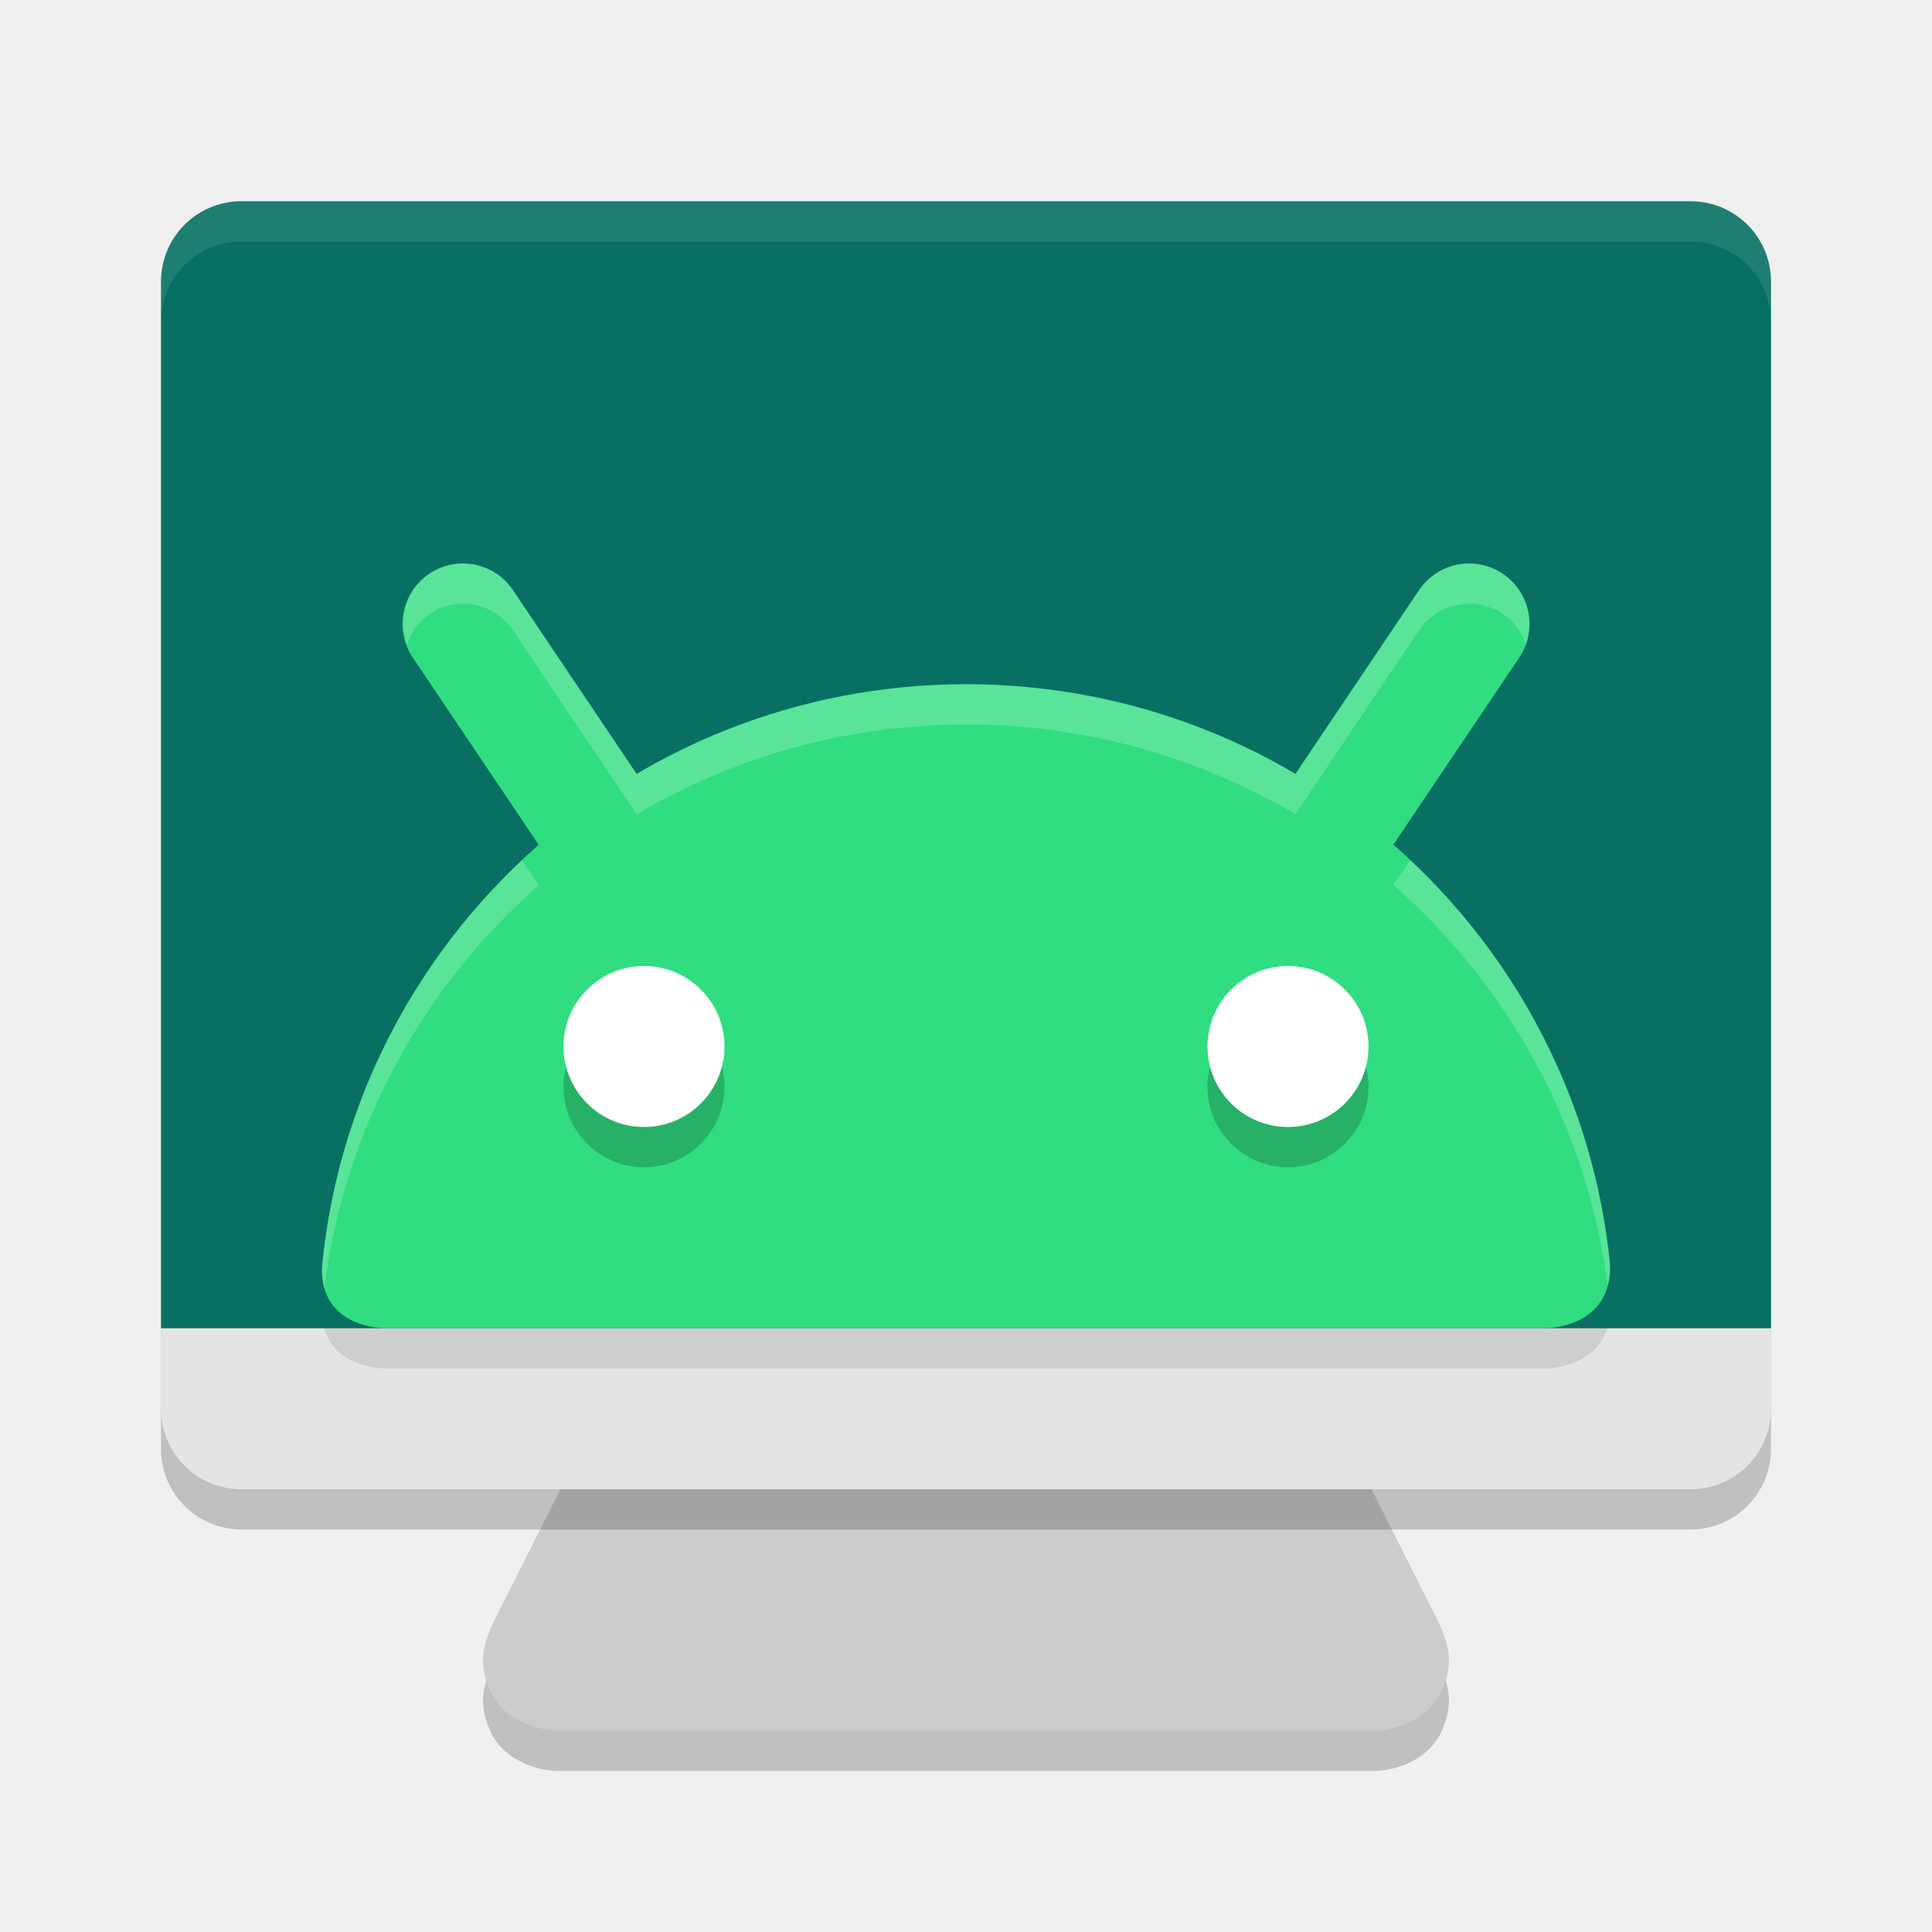
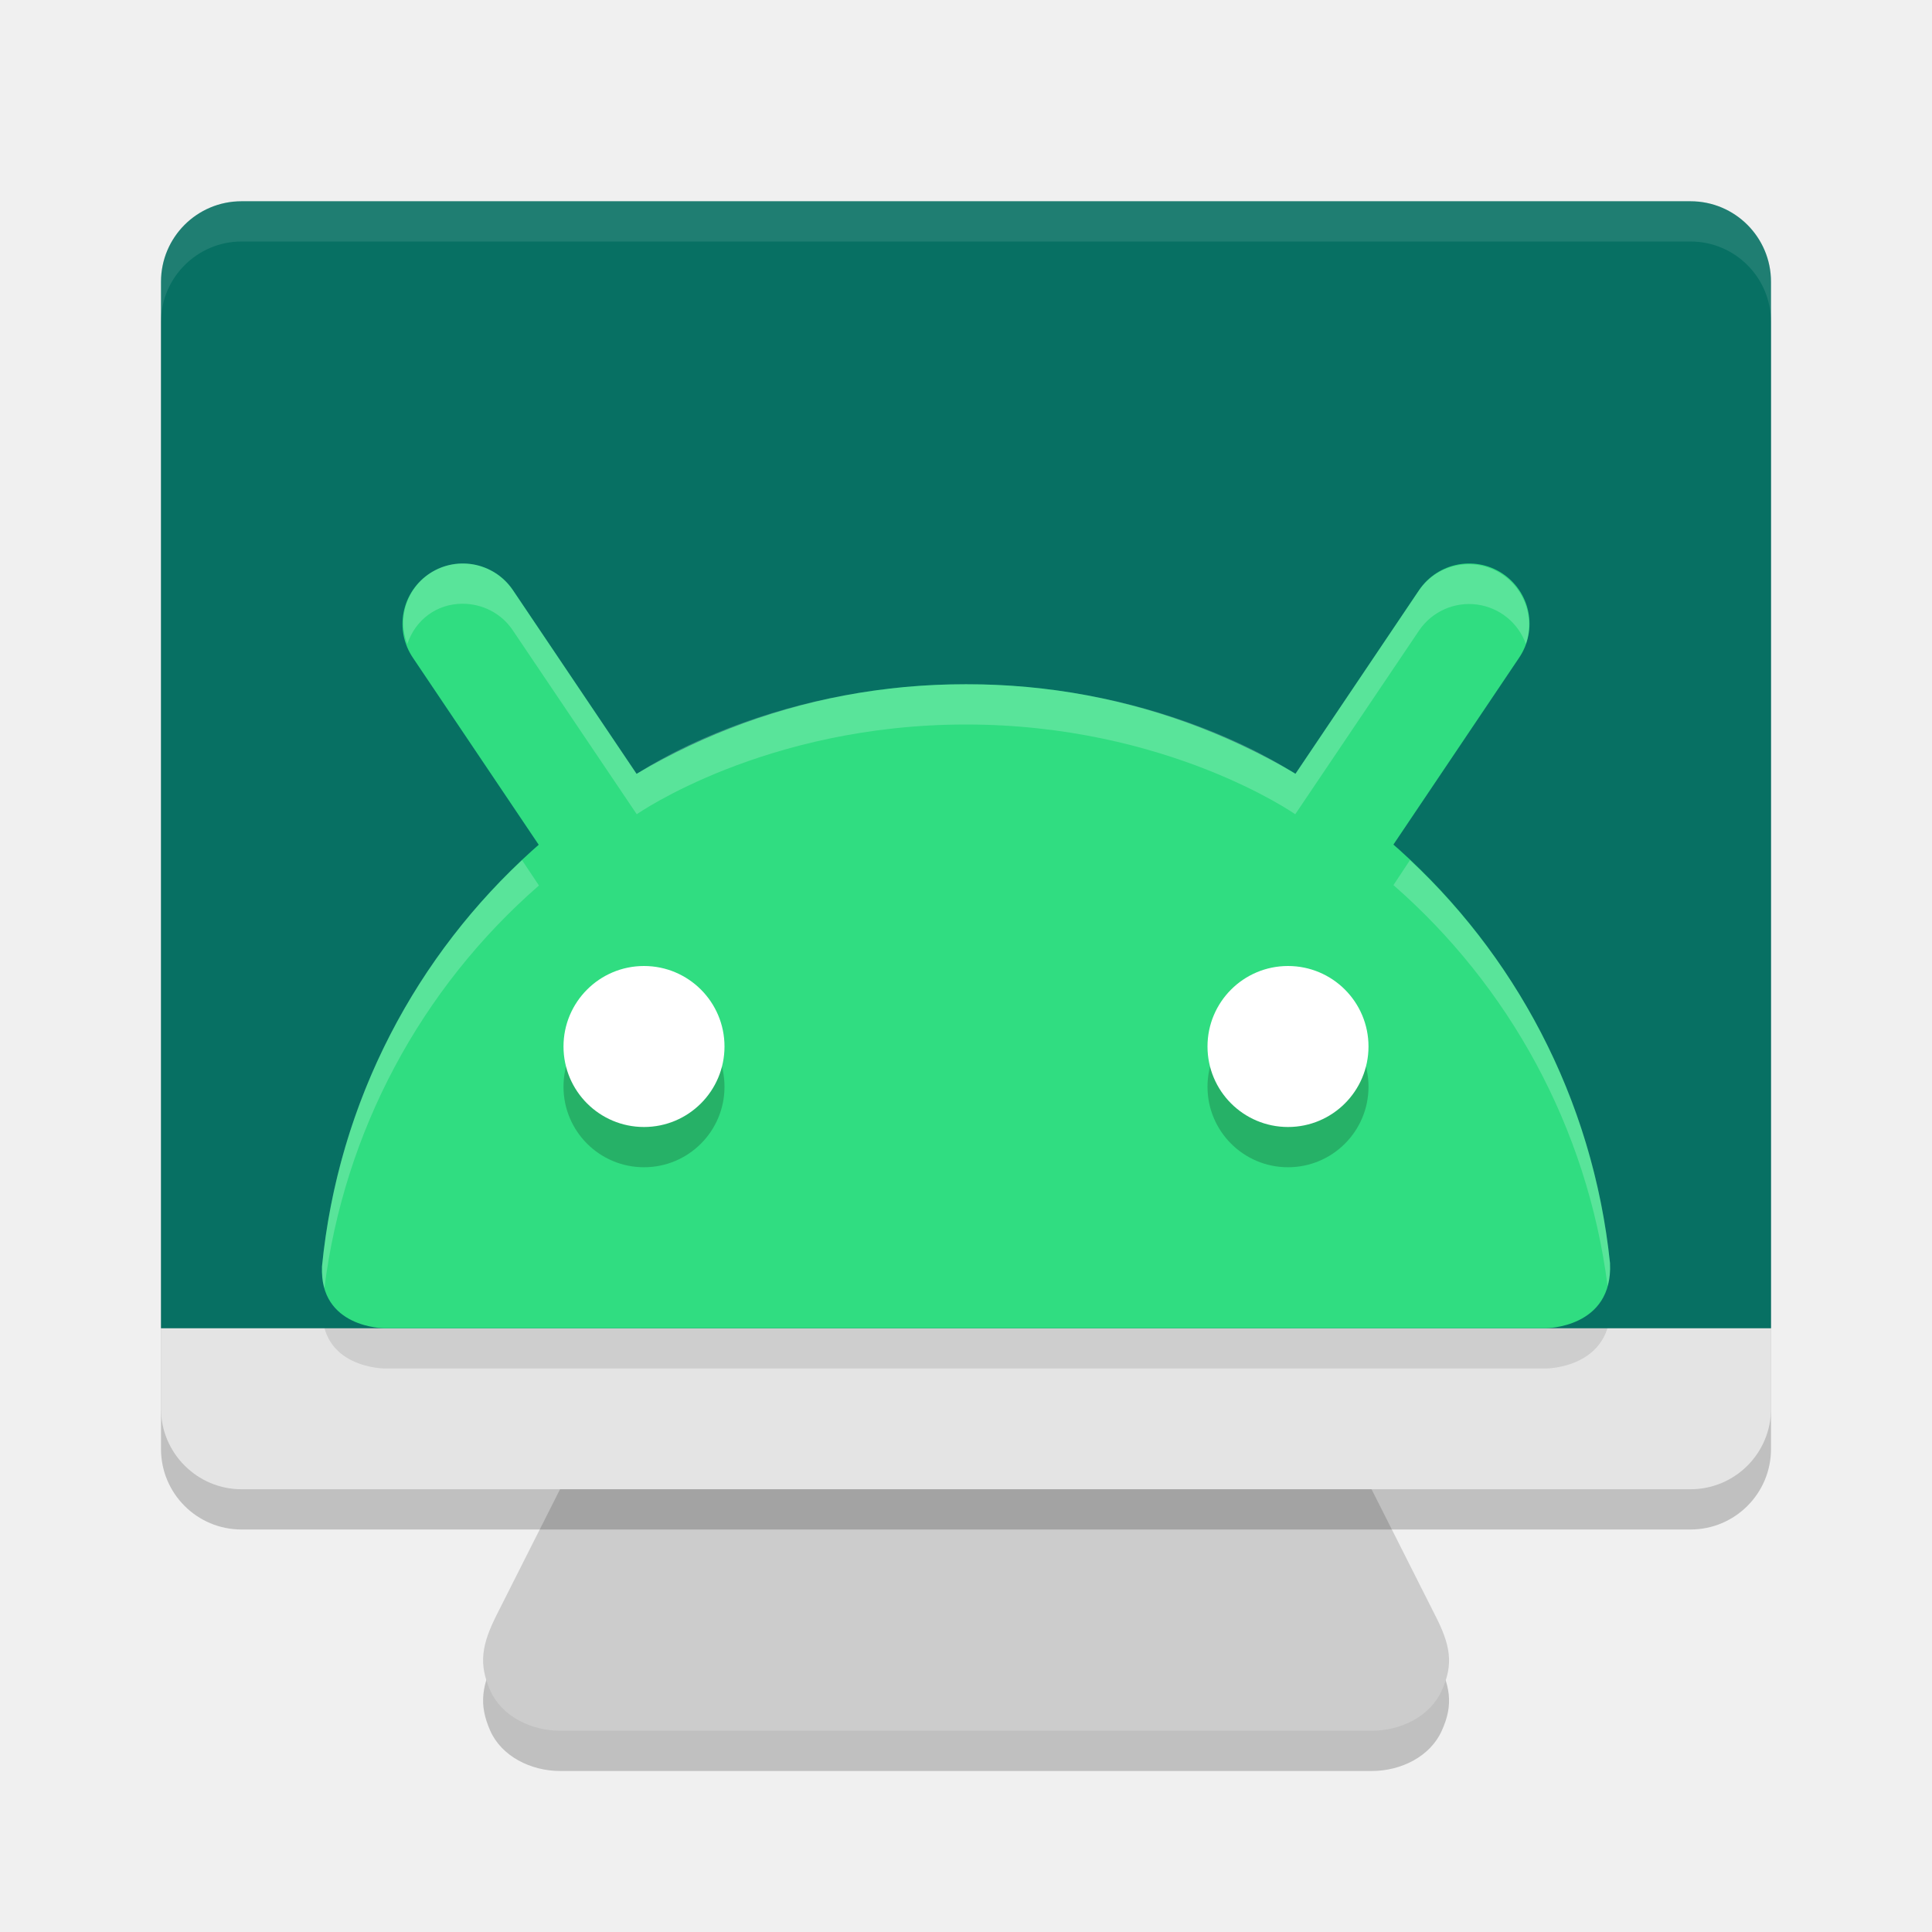
- <svg xmlns="http://www.w3.org/2000/svg" width="48" height="48" version="1.1">
-   <path style="opacity:0.2" d="m 16.847,12 c -1.116,0 -2.227,0.912 -2.015,2 l 3.123,16 -5.597,11.109 C 11.96,41.872 11.885,42.337 12.177,43 c 0.279,0.633 0.999,1 1.747,1 H 24 34.075 c 0.749,0 1.469,-0.367 1.747,-1 0.292,-0.663 0.217,-1.128 -0.181,-1.891 L 30.045,30 33.168,14 c 0.212,-1.088 -0.899,-2 -2.015,-2 H 24 Z" />
-   <path style="fill:#cccccc" d="m 16.847,11 c -1.116,0 -2.227,0.912 -2.015,2 l 3.123,16 -5.597,11.109 C 11.96,40.872 11.885,41.337 12.177,42 c 0.279,0.633 0.999,1 1.747,1 H 24 34.075 c 0.749,0 1.469,-0.367 1.747,-1 0.292,-0.663 0.217,-1.128 -0.181,-1.891 L 30.045,29 33.168,13 c 0.212,-1.088 -0.899,-2 -2.015,-2 H 24 Z" />
-   <rect style="opacity:0.2" width="40" height="32" x="4" y="6" rx="2" ry="2" />
-   <path style="fill:#e4e4e4" d="m 4,33 v 2 c 0,1.108 0.892,2 2,2 h 36 c 1.108,0 2,-0.892 2,-2 v -2 z" />
-   <path style="opacity:0.1" d="m 11.494,15 a 1.5,1.5 0 0 0 -0.832,0.256 1.5,1.5 0 0 0 -0.406,2.082 l 3.131,4.654 C 10.405,24.606 8.401,28.299 8.002,32.461 7.928,34.001 9.555,34 9.555,34 H 38.406 c 0,0 1.673,-3.38e-4 1.592,-1.617 -0.417,-4.131 -2.416,-7.797 -5.381,-10.395 l 3.127,-4.65 a 1.5,1.5 0 0 0 -0.406,-2.082 1.5,1.5 0 0 0 -1.125,-0.229 1.5,1.5 0 0 0 -0.957,0.635 l -3.072,4.566 C 29.786,18.815 26.99,18 24.002,18 c -2.989,0 -5.786,0.815 -8.184,2.23 l -3.074,-4.568 A 1.5,1.5 0 0 0 11.787,15.027 1.5,1.5 0 0 0 11.494,15 Z" />
-   <path style="fill:#077063" d="M 6,5 C 4.892,5 4,5.892 4,7 V 33 H 44 V 7 C 44,5.892 43.108,5 42,5 Z" />
-   <path style="opacity:0.1;fill:#ffffff" d="M 6,5 C 4.892,5 4,5.892 4,7 V 8 C 4,6.892 4.892,6 6,6 h 36 c 1.108,0 2,0.892 2,2 V 7 C 44,5.892 43.108,5 42,5 Z" />
-   <path style="fill:none;stroke:#30dd81;stroke-width:3;stroke-linecap:round" d="M 15.2,21 11.5,15.5" />
-   <path style="fill:none;stroke:#30dd81;stroke-width:3;stroke-linecap:round" d="M 32.8,21 36.5,15.5" />
-   <path style="fill:#30dd81" d="m 24.002,17 c -8.356,0 -15.221,6.347 -16,14.461 C 7.929,33.001 9.554,33 9.554,33 H 38.406 c 0,0 1.672,-3.35e-4 1.591,-1.617 C 39.183,23.306 32.332,17 24.002,17 Z" />
-   <path style="opacity:0.2" d="m 16,25 a 2,2 0 0 0 -2,2 2,2 0 0 0 2,2 2,2 0 0 0 2,-2 2,2 0 0 0 -2,-2 z m 16,0 a 2,2 0 0 0 -2,2 2,2 0 0 0 2,2 2,2 0 0 0 2,-2 2,2 0 0 0 -2,-2 z" />
-   <path style="fill:#ffffff" d="M 16,24 A 2,2 0 0 1 18,26 2,2 0 0 1 16,28 2,2 0 0 1 14,26 2,2 0 0 1 16,24 Z" />
-   <path style="fill:#ffffff" d="M 32,24 A 2,2 0 0 1 34,26 2,2 0 0 1 32,28 2,2 0 0 1 30,26 2,2 0 0 1 32,24 Z" />
-   <path style="fill:#ffffff;opacity:0.2" d="M 11.494 14 A 1.5 1.5 0 0 0 10.662 14.256 A 1.5 1.5 0 0 0 10.115 16.002 A 1.5 1.5 0 0 1 10.662 15.256 A 1.5 1.5 0 0 1 11.494 15 A 1.5 1.5 0 0 1 11.787 15.027 A 1.5 1.5 0 0 1 12.744 15.662 L 15.818 20.23 C 18.216 18.815 21.013 18 24.002 18 C 26.99 18 29.786 18.815 32.184 20.229 L 35.256 15.662 A 1.5 1.5 0 0 1 36.213 15.027 A 1.5 1.5 0 0 1 37.338 15.256 A 1.5 1.5 0 0 1 37.91 16.002 A 1.5 1.5 0 0 0 37.338 14.256 A 1.5 1.5 0 0 0 36.213 14.027 A 1.5 1.5 0 0 0 35.256 14.662 L 32.184 19.229 C 29.786 17.815 26.99 17 24.002 17 C 21.013 17 18.216 17.815 15.818 19.23 L 12.744 14.662 A 1.5 1.5 0 0 0 11.787 14.027 A 1.5 1.5 0 0 0 11.494 14 z M 35.033 21.369 L 34.617 21.988 C 37.477 24.494 39.434 27.993 39.943 31.945 C 39.987 31.783 40.009 31.599 39.998 31.383 C 39.601 27.448 37.768 23.939 35.033 21.369 z M 12.971 21.373 C 10.22 23.959 8.382 27.497 8.002 31.461 C 7.992 31.668 8.015 31.845 8.059 32 C 8.557 28.027 10.516 24.509 13.387 21.992 L 12.971 21.373 z" />
+ <svg xmlns="http://www.w3.org/2000/svg" viewBox="0 0 48 48">
+   <path style="opacity:.2" d="M16.85 12c-1.12 0-2.23.9-2.02 2l3.12 16-5.6 11.1c-.39.77-.46 1.24-.17 1.9.28.63 1 1 1.74 1h20.16c.74 0 1.46-.37 1.74-1 .3-.66.22-1.13-.18-1.9L30.04 30l3.13-16c.21-1.1-.9-2-2.02-2H24Z" />
+   <path style="fill:#ccc" d="M16.85 11c-1.12 0-2.23.9-2.02 2l3.12 16-5.6 11.1c-.39.77-.46 1.24-.17 1.9.28.63 1 1 1.74 1h20.16c.74 0 1.46-.37 1.74-1 .3-.66.22-1.13-.18-1.9L30.04 29l3.13-16c.21-1.1-.9-2-2.02-2H24Z" />
+   <rect style="opacity:.2" width="40" height="32" x="4" y="6" rx="2" ry="2" />
+   <path style="fill:#e4e4e4" d="M4 33v2c0 1.1.9 2 2 2h36a2 2 0 0 0 2-2v-2H4z" />
+   <path style="opacity:.1" d="M11.5 15a1.5 1.5 0 0 0-1.24 2.34l3.13 4.65a15.94 15.94 0 0 0-5.38 10.47C7.93 34 9.56 34 9.56 34h28.85s1.67 0 1.6-1.62a15.94 15.94 0 0 0-5.39-10.4l3.13-4.64a1.5 1.5 0 0 0-2.49-1.68l-3.07 4.57S29 18 24 18s-8.19 2.23-8.19 2.23l-3.07-4.57A1.5 1.5 0 0 0 11.5 15z" />
+   <path style="fill:#077063" d="M6 5a2 2 0 0 0-2 2v26h40V7a2 2 0 0 0-2-2H6z" />
+   <path style="fill:none;stroke:#30dd81;stroke-width:3;stroke-linecap:round" d="m15.2 21-3.7-5.5M32.8 21l3.7-5.5" />
+   <path style="fill:#30dd81" d="M24 17A16.05 16.05 0 0 0 8 31.46C7.93 33 9.55 33 9.55 33H38.4s1.68 0 1.6-1.62A16.05 16.05 0 0 0 24 17z" />
+   <circle style="opacity:.2" cx="32" cy="27" r="2" />
+   <circle style="opacity:.2" cx="16" cy="27" r="2" />
+   <g fill="#fff">
+     <path style="opacity:.1" d="M6 5a2 2 0 0 0-2 2v1c0-1.1.9-2 2-2h36a2 2 0 0 1 2 2V7a2 2 0 0 0-2-2H6z" />
+     <circle cx="32" cy="26" r="2" />
+     <circle cx="16" cy="26" r="2" />
+     <path style="opacity:.2" d="M11.5 14a1.47 1.47 0 0 0-1.38 2c.2-.6.73-1 1.37-1 .5 0 .97.24 1.25.66l3.08 4.57S19 18 24 18s8.18 2.23 8.18 2.23l3.08-4.57a1.5 1.5 0 0 1 2.65.34 1.5 1.5 0 0 0-2.65-1.34l-3.08 4.57S29 17 24 17s-8.18 2.23-8.18 2.23l-3.08-4.57A1.5 1.5 0 0 0 11.5 14zm23.53 7.37-.41.62c2.86 2.5 4.81 6 5.32 9.96.05-.17.07-.35.06-.57a15.92 15.92 0 0 0-4.97-10.01zm-22.06 0A15.92 15.92 0 0 0 8 31.47c0 .2.01.38.06.53a15.9 15.9 0 0 1 5.33-10l-.42-.63z" />
+   </g>
</svg>
